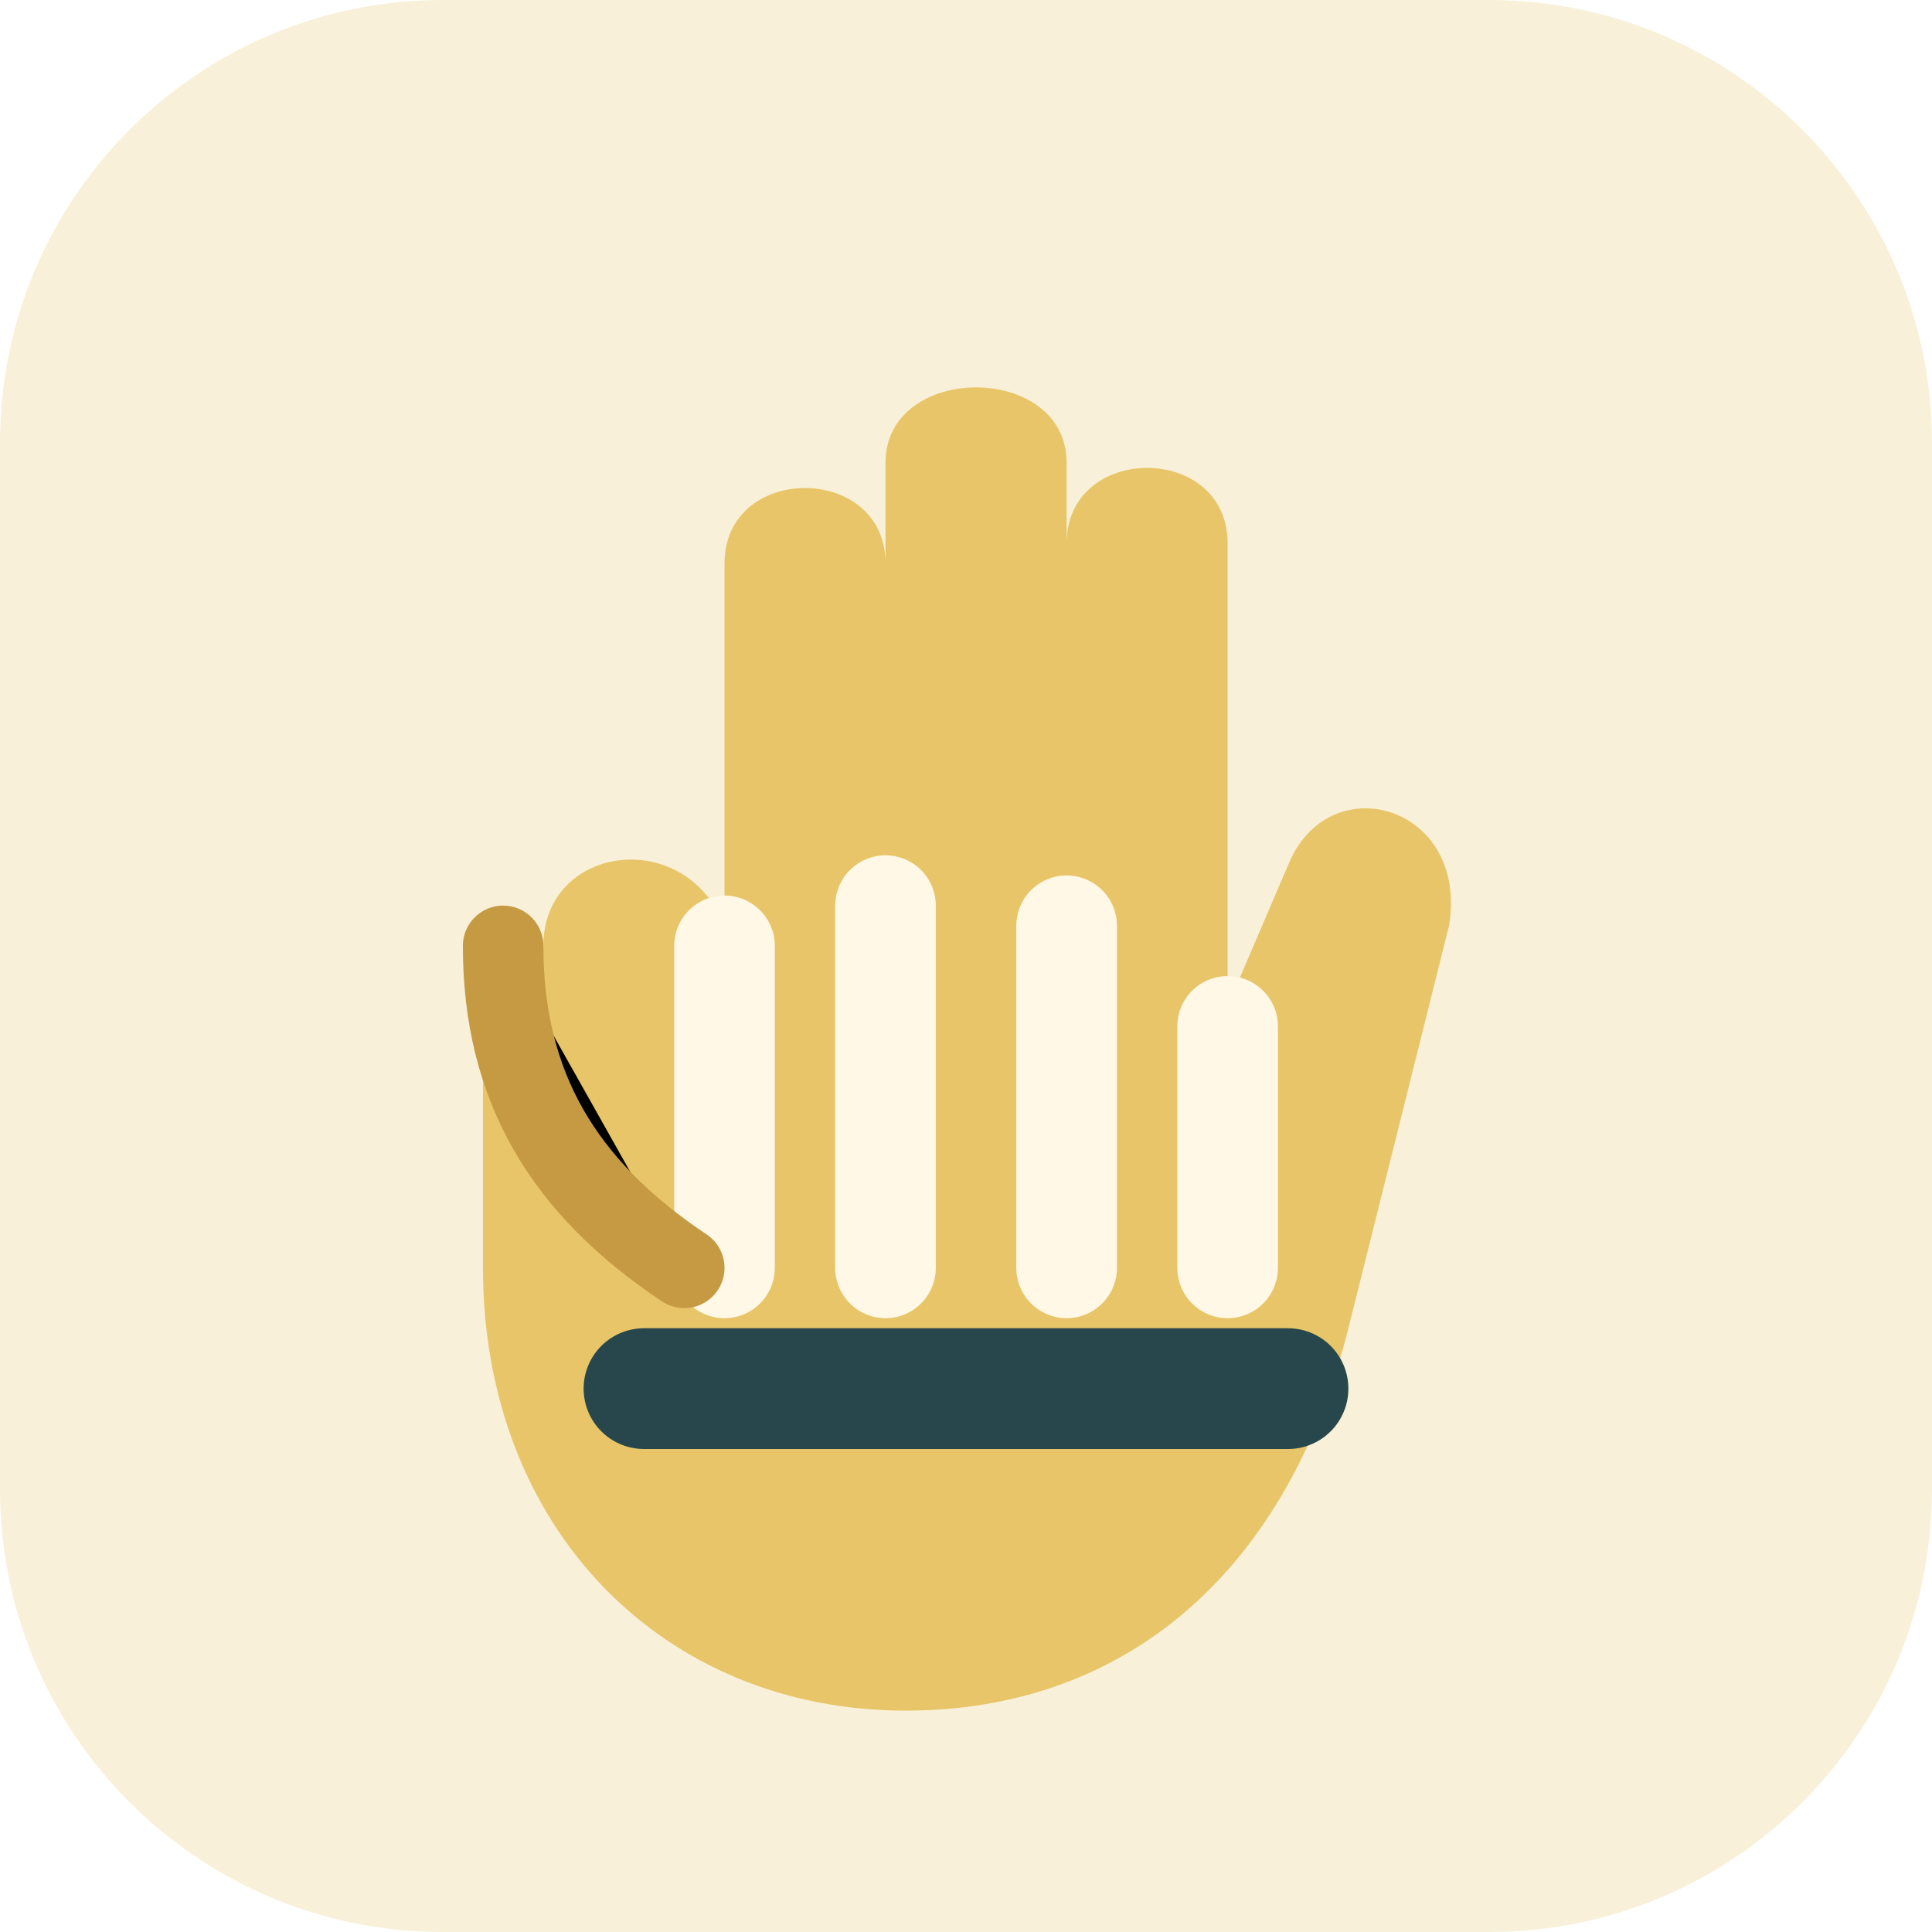
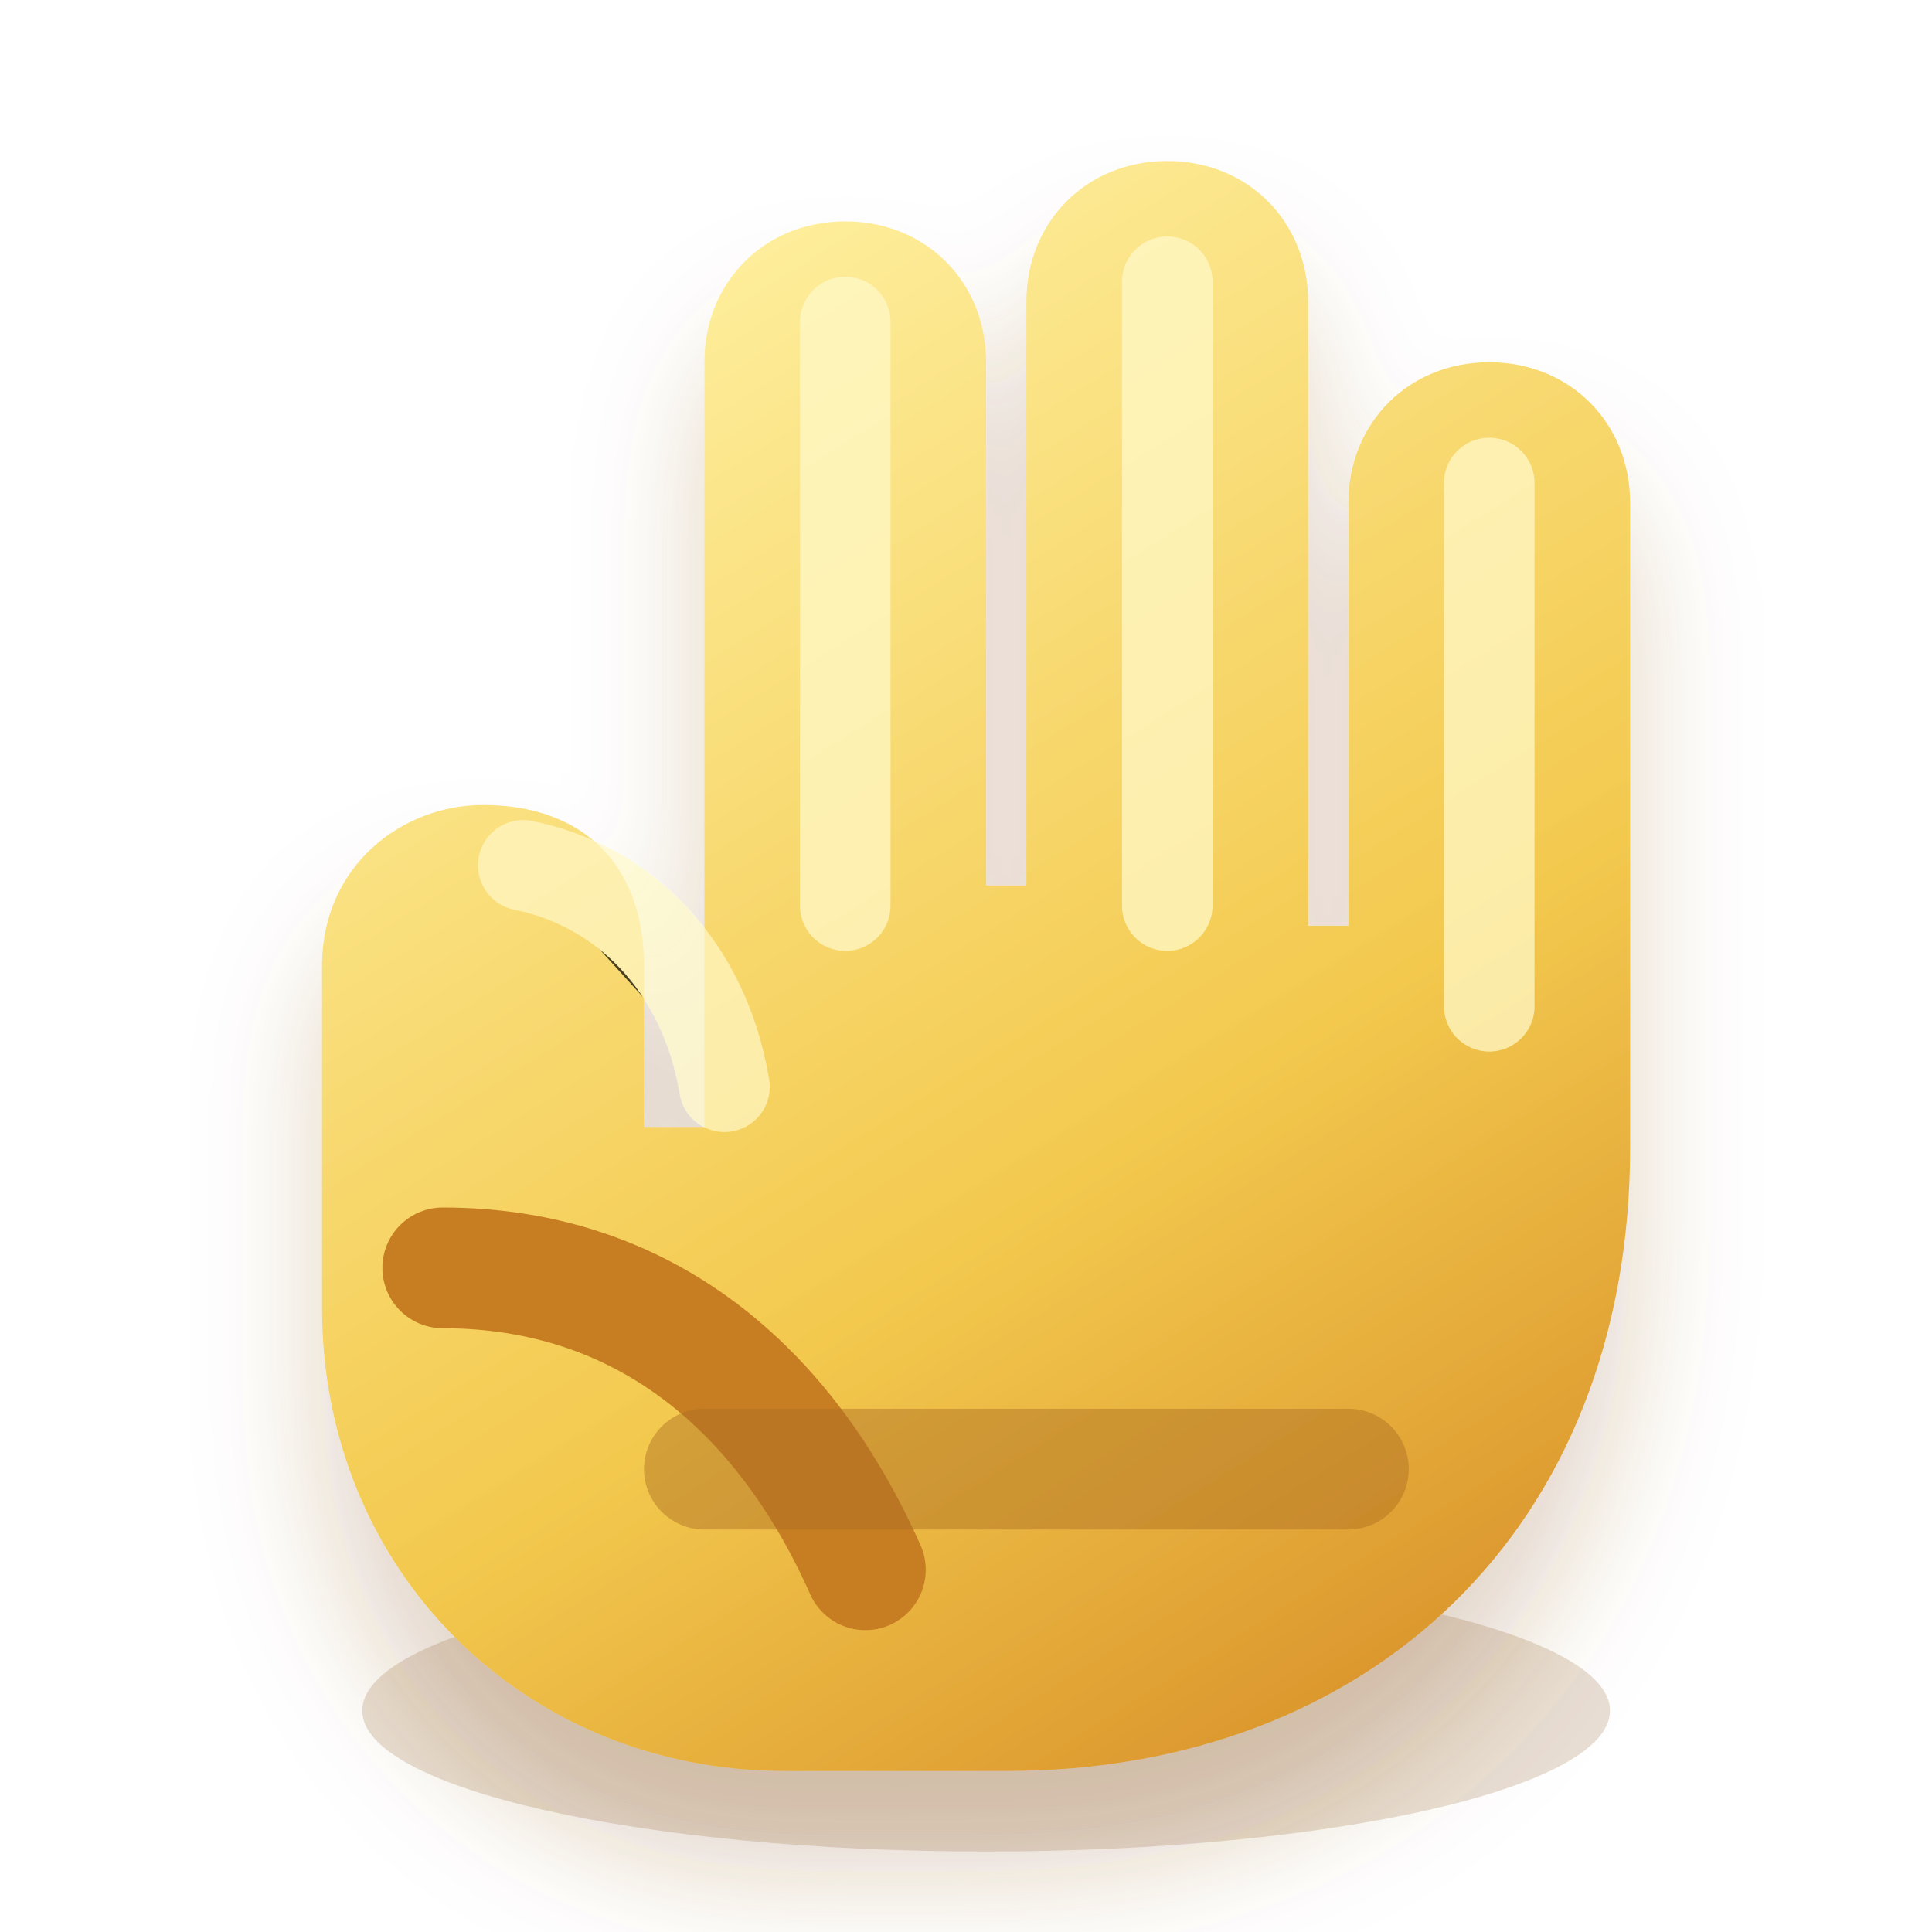
<svg xmlns="http://www.w3.org/2000/svg" viewBox="0 0 96 96" role="img" aria-labelledby="title">
-   <rect width="96" height="96" rx="22" fill="#F8F0D8" />
-   <path d="M27 47c0-5 7-6 9-1V28c0-5 8-5 8 0v18-23c0-5 9-5 9 0v23-19c0-5 8-5 8 0v23l3-7c2-5 9-3 8 3l-5 20c-3 12-11 19-22 19-12 0-21-9-21-22V47Z" fill="#E8C568" />
-   <path d="M32 69h32" stroke="#27474D" stroke-width="6" stroke-linecap="round" />
-   <path d="M36 47v16M44 45v18M53 46v17M61 51v12" stroke="#FFF8E6" stroke-width="5" stroke-linecap="round" />
-   <path d="M25 47c0 7 3 12 9 16" stroke="#C59A43" stroke-width="4" stroke-linecap="round" />
+   <defs>
+     <linearGradient id="glove" x1="25" x2="70" y1="14" y2="86" gradientUnits="userSpaceOnUse">
+       <stop stop-color="#FFF1A3" />
+       <stop offset=".62" stop-color="#F3C94E" />
+       <stop offset="1" stop-color="#D9922A" />
+     </linearGradient>
+     <filter id="shadow" x="-15%" y="-15%" width="130%" height="135%">
+       <feDropShadow dx="0" dy="5" stdDeviation="3" flood-color="#8C5B22" flood-opacity=".25" />
+     </filter>
+   </defs>
+   <ellipse cx="49" cy="85" rx="31" ry="7" fill="#8C5B22" opacity=".2" />
+   <g filter="url(#shadow)">
+     <path d="M35 18c0-4 3-7 7-7s7 3 7 7v26h2V15c0-4 3-7 7-7s7 3 7 7v31h2V25c0-4 3-7 7-7s7 3 7 7v32c0 19-13 31-31 31H39c-13 0-23-10-23-23V48c0-5 4-8 8-8 5 0 8 3 8 8v8h3V18Z" fill="url(#glove)" />
+     <path d="M22 63c10 0 17 6 21 15" fill="none" stroke="#C77E23" stroke-width="6" stroke-linecap="round" />
+     <path d="M42 16v29M58 14v31M74 24v26" stroke="#FFF8C7" stroke-width="4.5" stroke-linecap="round" opacity=".75" />
+     <path d="M26 43c5 1 9 5 10 11" stroke="#FFF8C7" stroke-width="4.5" stroke-linecap="round" opacity=".7" />
+     <path d="M35 73h32" stroke="#AA6D21" stroke-width="6" stroke-linecap="round" opacity=".45" />
+   </g>
</svg>
